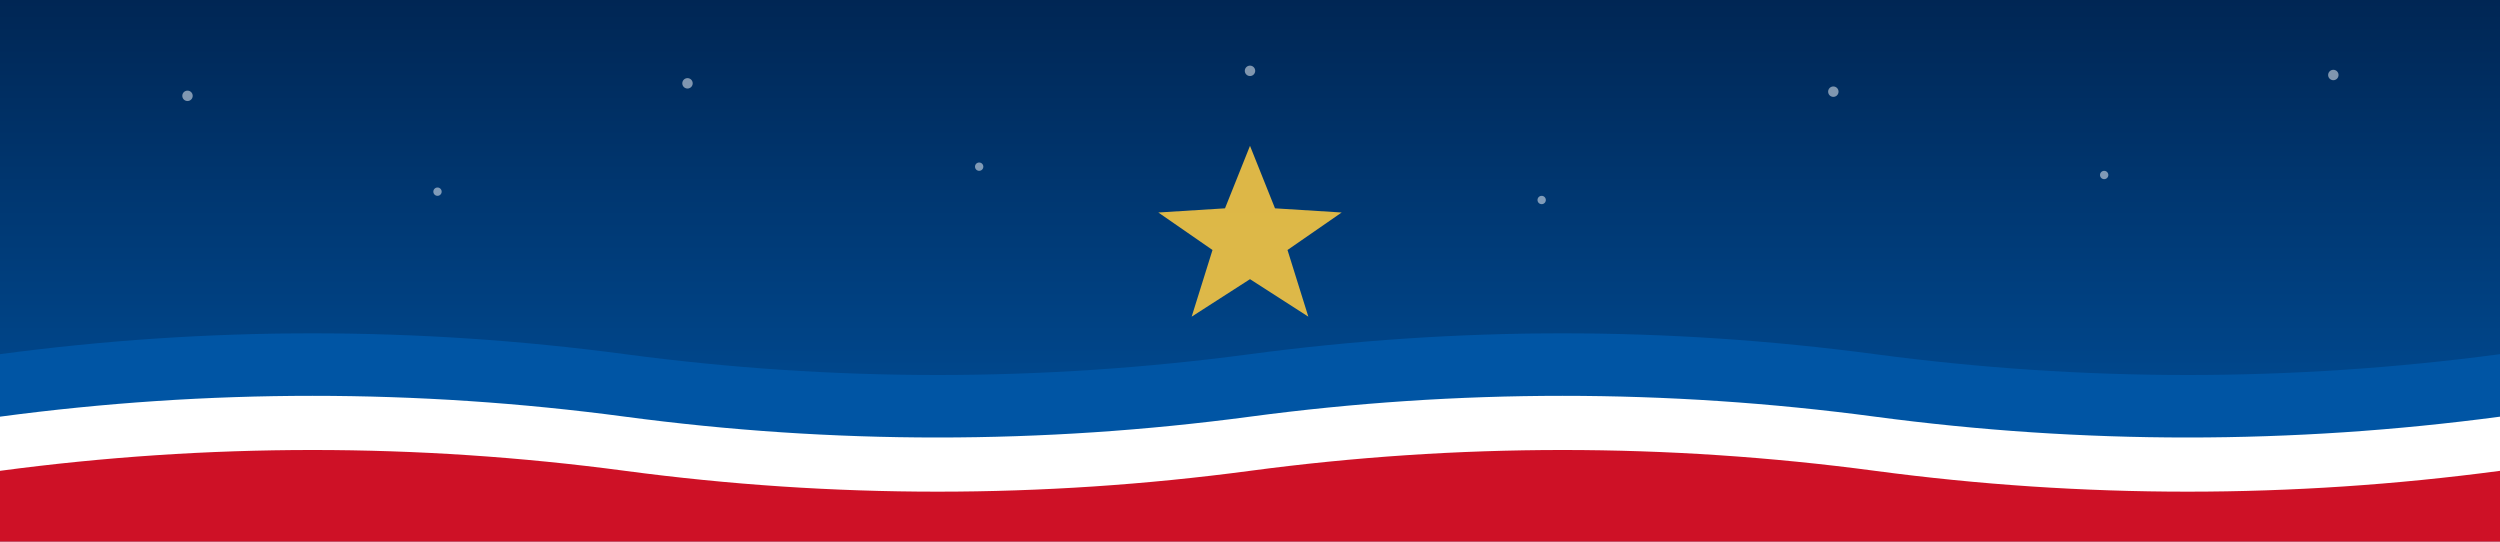
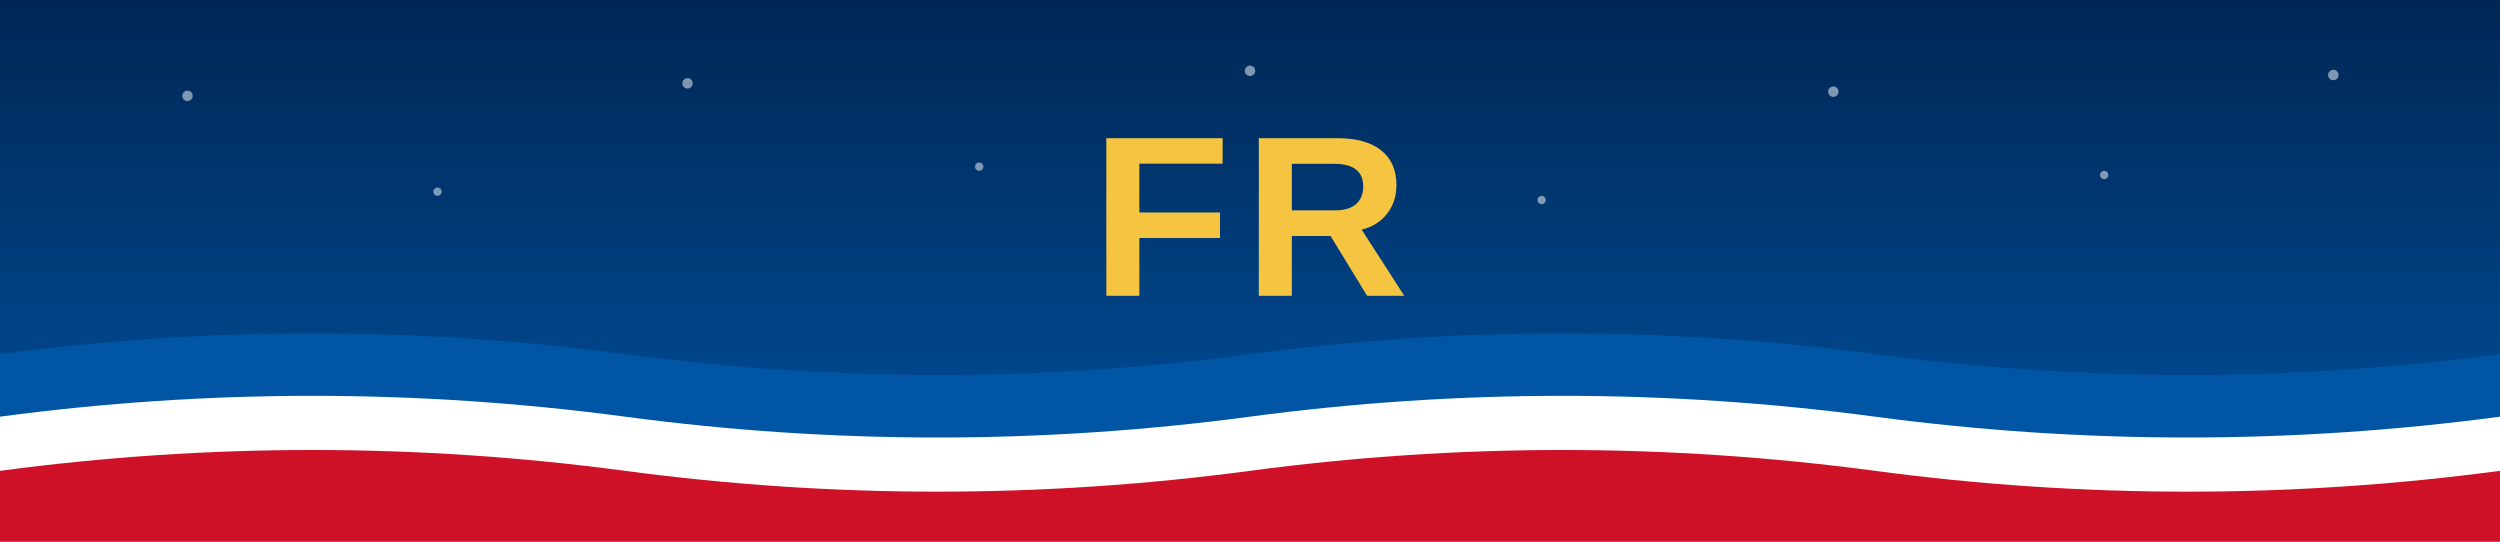
<svg xmlns="http://www.w3.org/2000/svg" viewBox="0 0 1200 260" role="img" aria-label="Bandeau illustré aux couleurs du drapeau tricolore">
  <defs>
    <linearGradient id="nuit" x1="0" y1="0" x2="0" y2="1">
      <stop offset="0" stop-color="#002654" />
      <stop offset="1" stop-color="#0055A4" />
    </linearGradient>
  </defs>
  <rect width="1200" height="260" fill="url(#nuit)" />
  <g fill="#ffffff" opacity=".5">
    <circle cx="90" cy="46" r="2.5" />
    <circle cx="210" cy="92" r="2" />
    <circle cx="330" cy="40" r="2.5" />
    <circle cx="470" cy="80" r="2" />
    <circle cx="600" cy="34" r="2.5" />
    <circle cx="740" cy="96" r="2" />
    <circle cx="880" cy="44" r="2.5" />
    <circle cx="1010" cy="84" r="2" />
    <circle cx="1120" cy="36" r="2.5" />
  </g>
-   <polygon points="600,70 612,100 644,102 618,120 628,152 600,134 572,152 582,120 556,102 588,100" fill="#f5c542" opacity=".9" />
+   <text x="600" y="142" font-family="Arial,sans-serif" font-size="110" font-weight="700" fill="#f5c542" text-anchor="middle" letter-spacing="6">FR</text>
  <path d="M0 170 Q150 150 300 170 T600 170 T900 170 T1200 170 L1200 260 L0 260 Z" fill="#0055A4" />
  <path d="M0 200 Q150 180 300 200 T600 200 T900 200 T1200 200 L1200 260 L0 260 Z" fill="#ffffff" />
  <path d="M0 226 Q150 206 300 226 T600 226 T900 226 T1200 226 L1200 260 L0 260 Z" fill="#CE1126" />
</svg>
